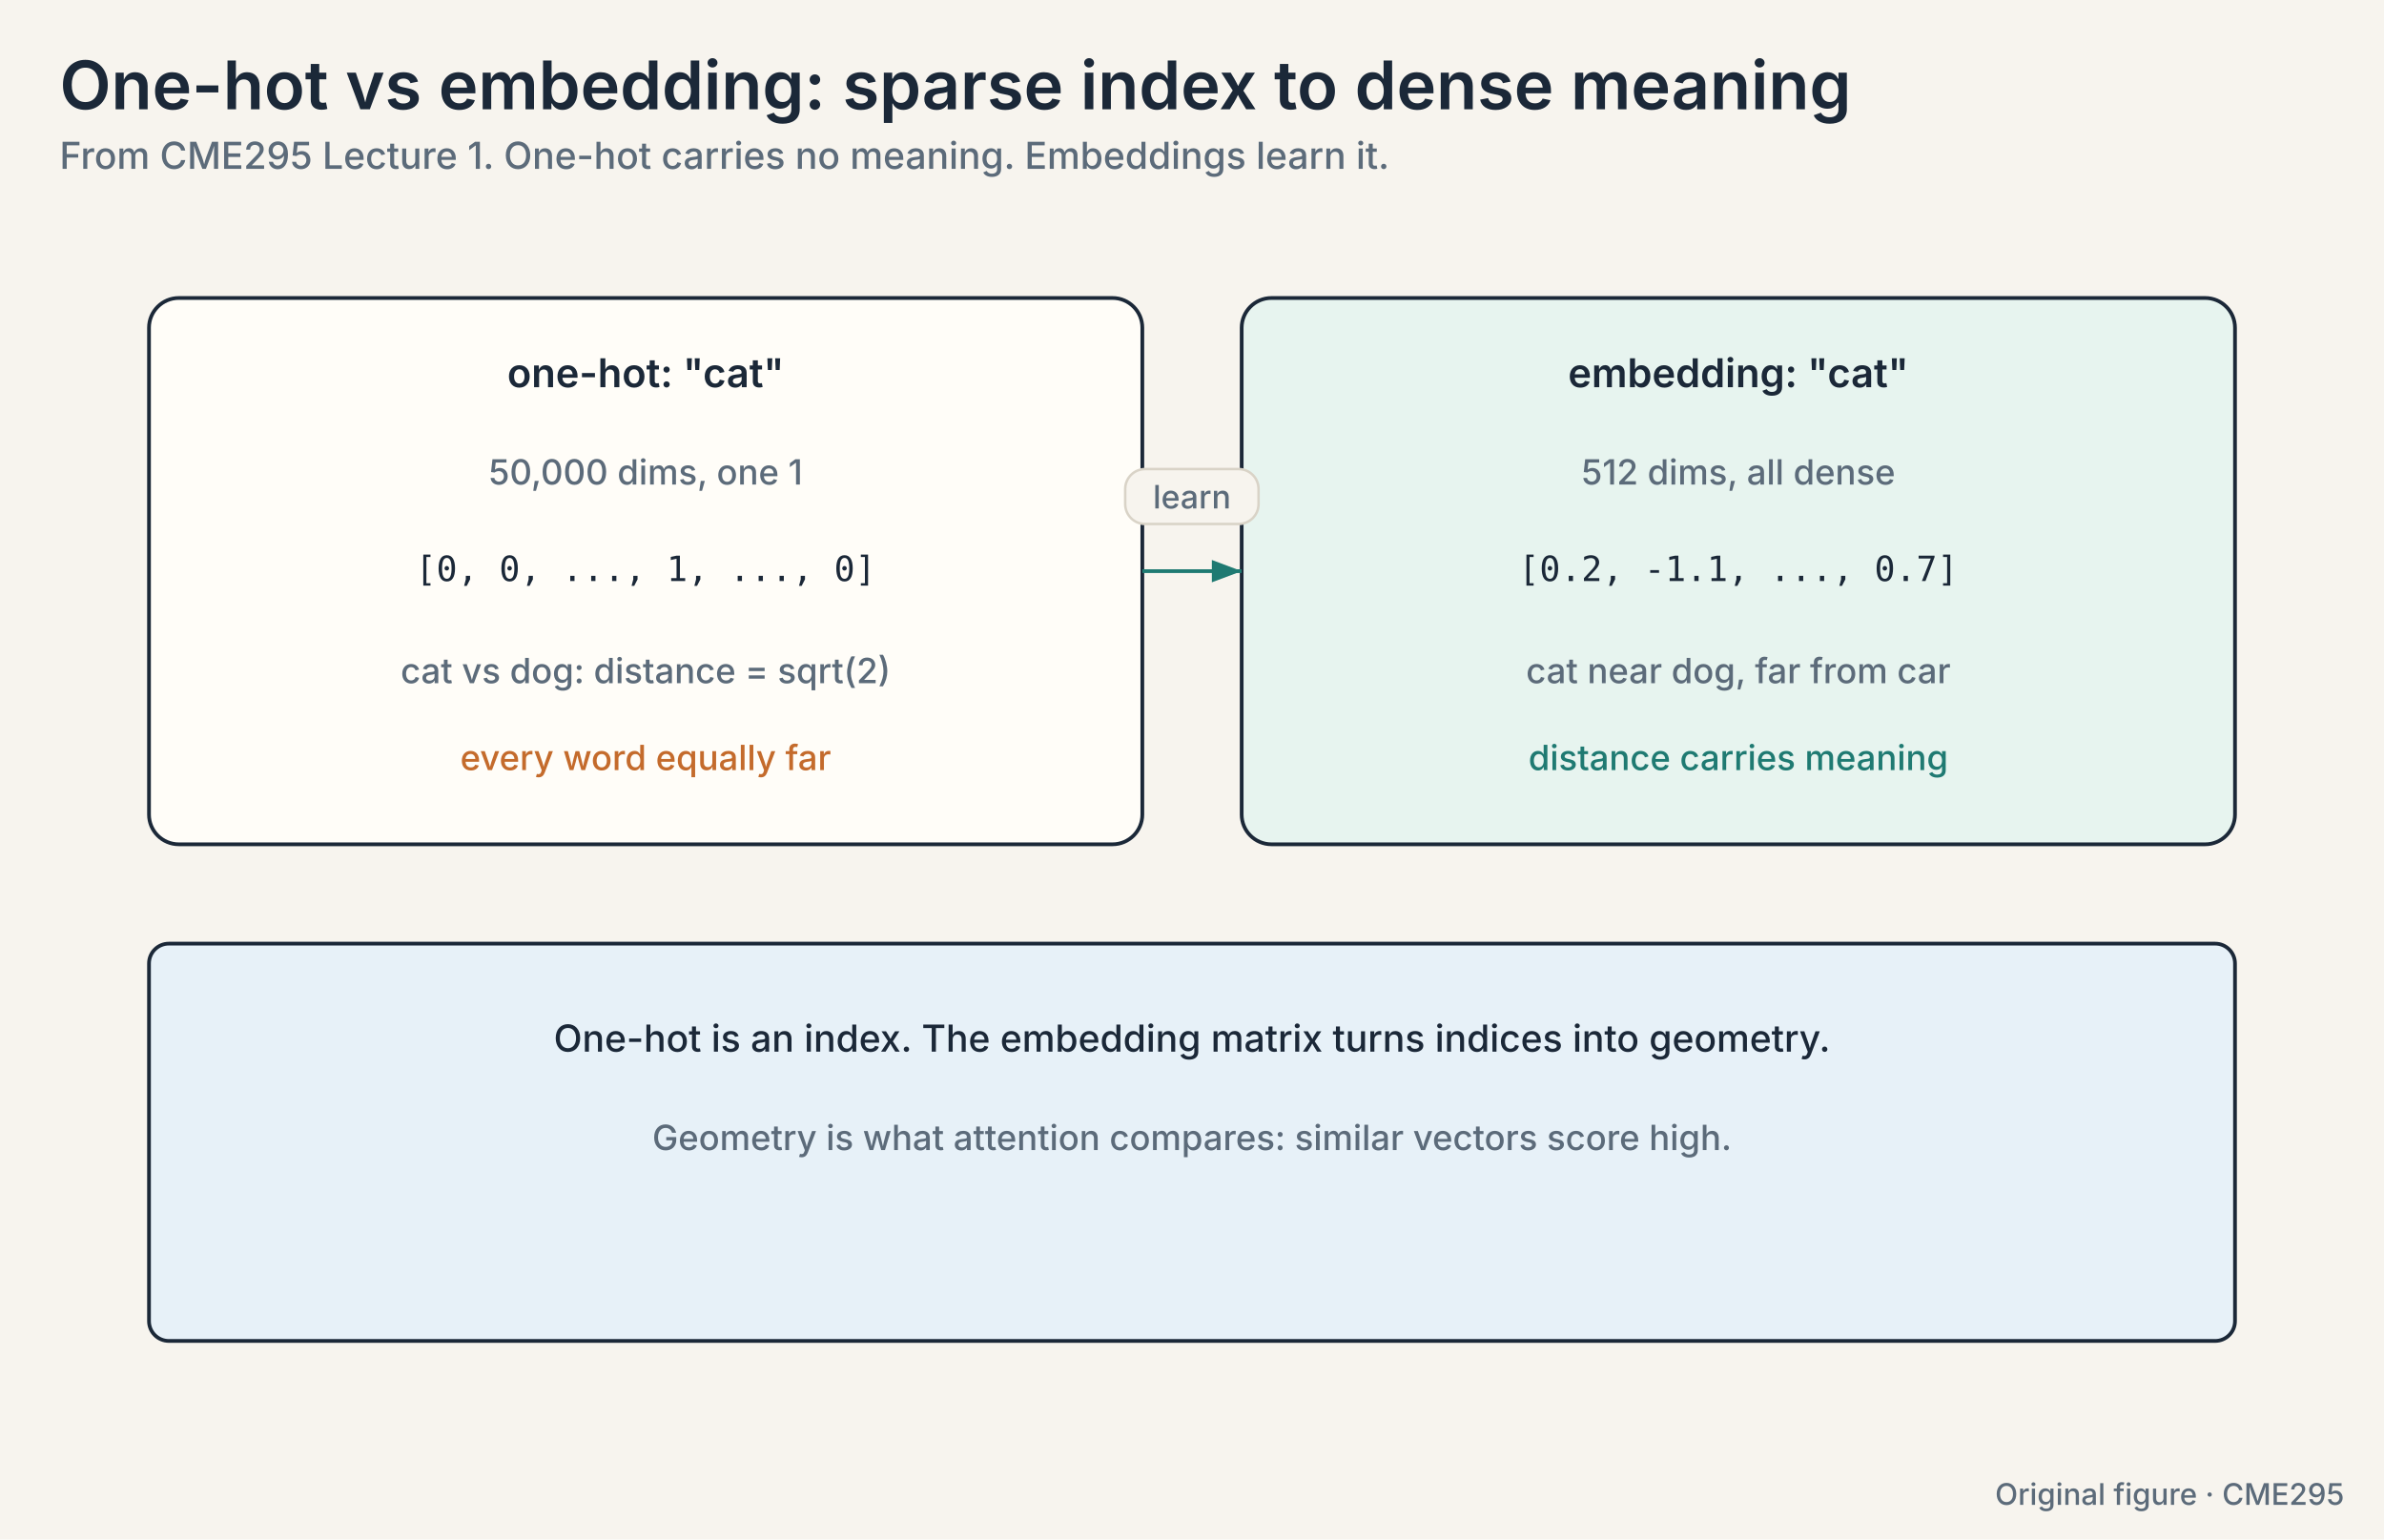
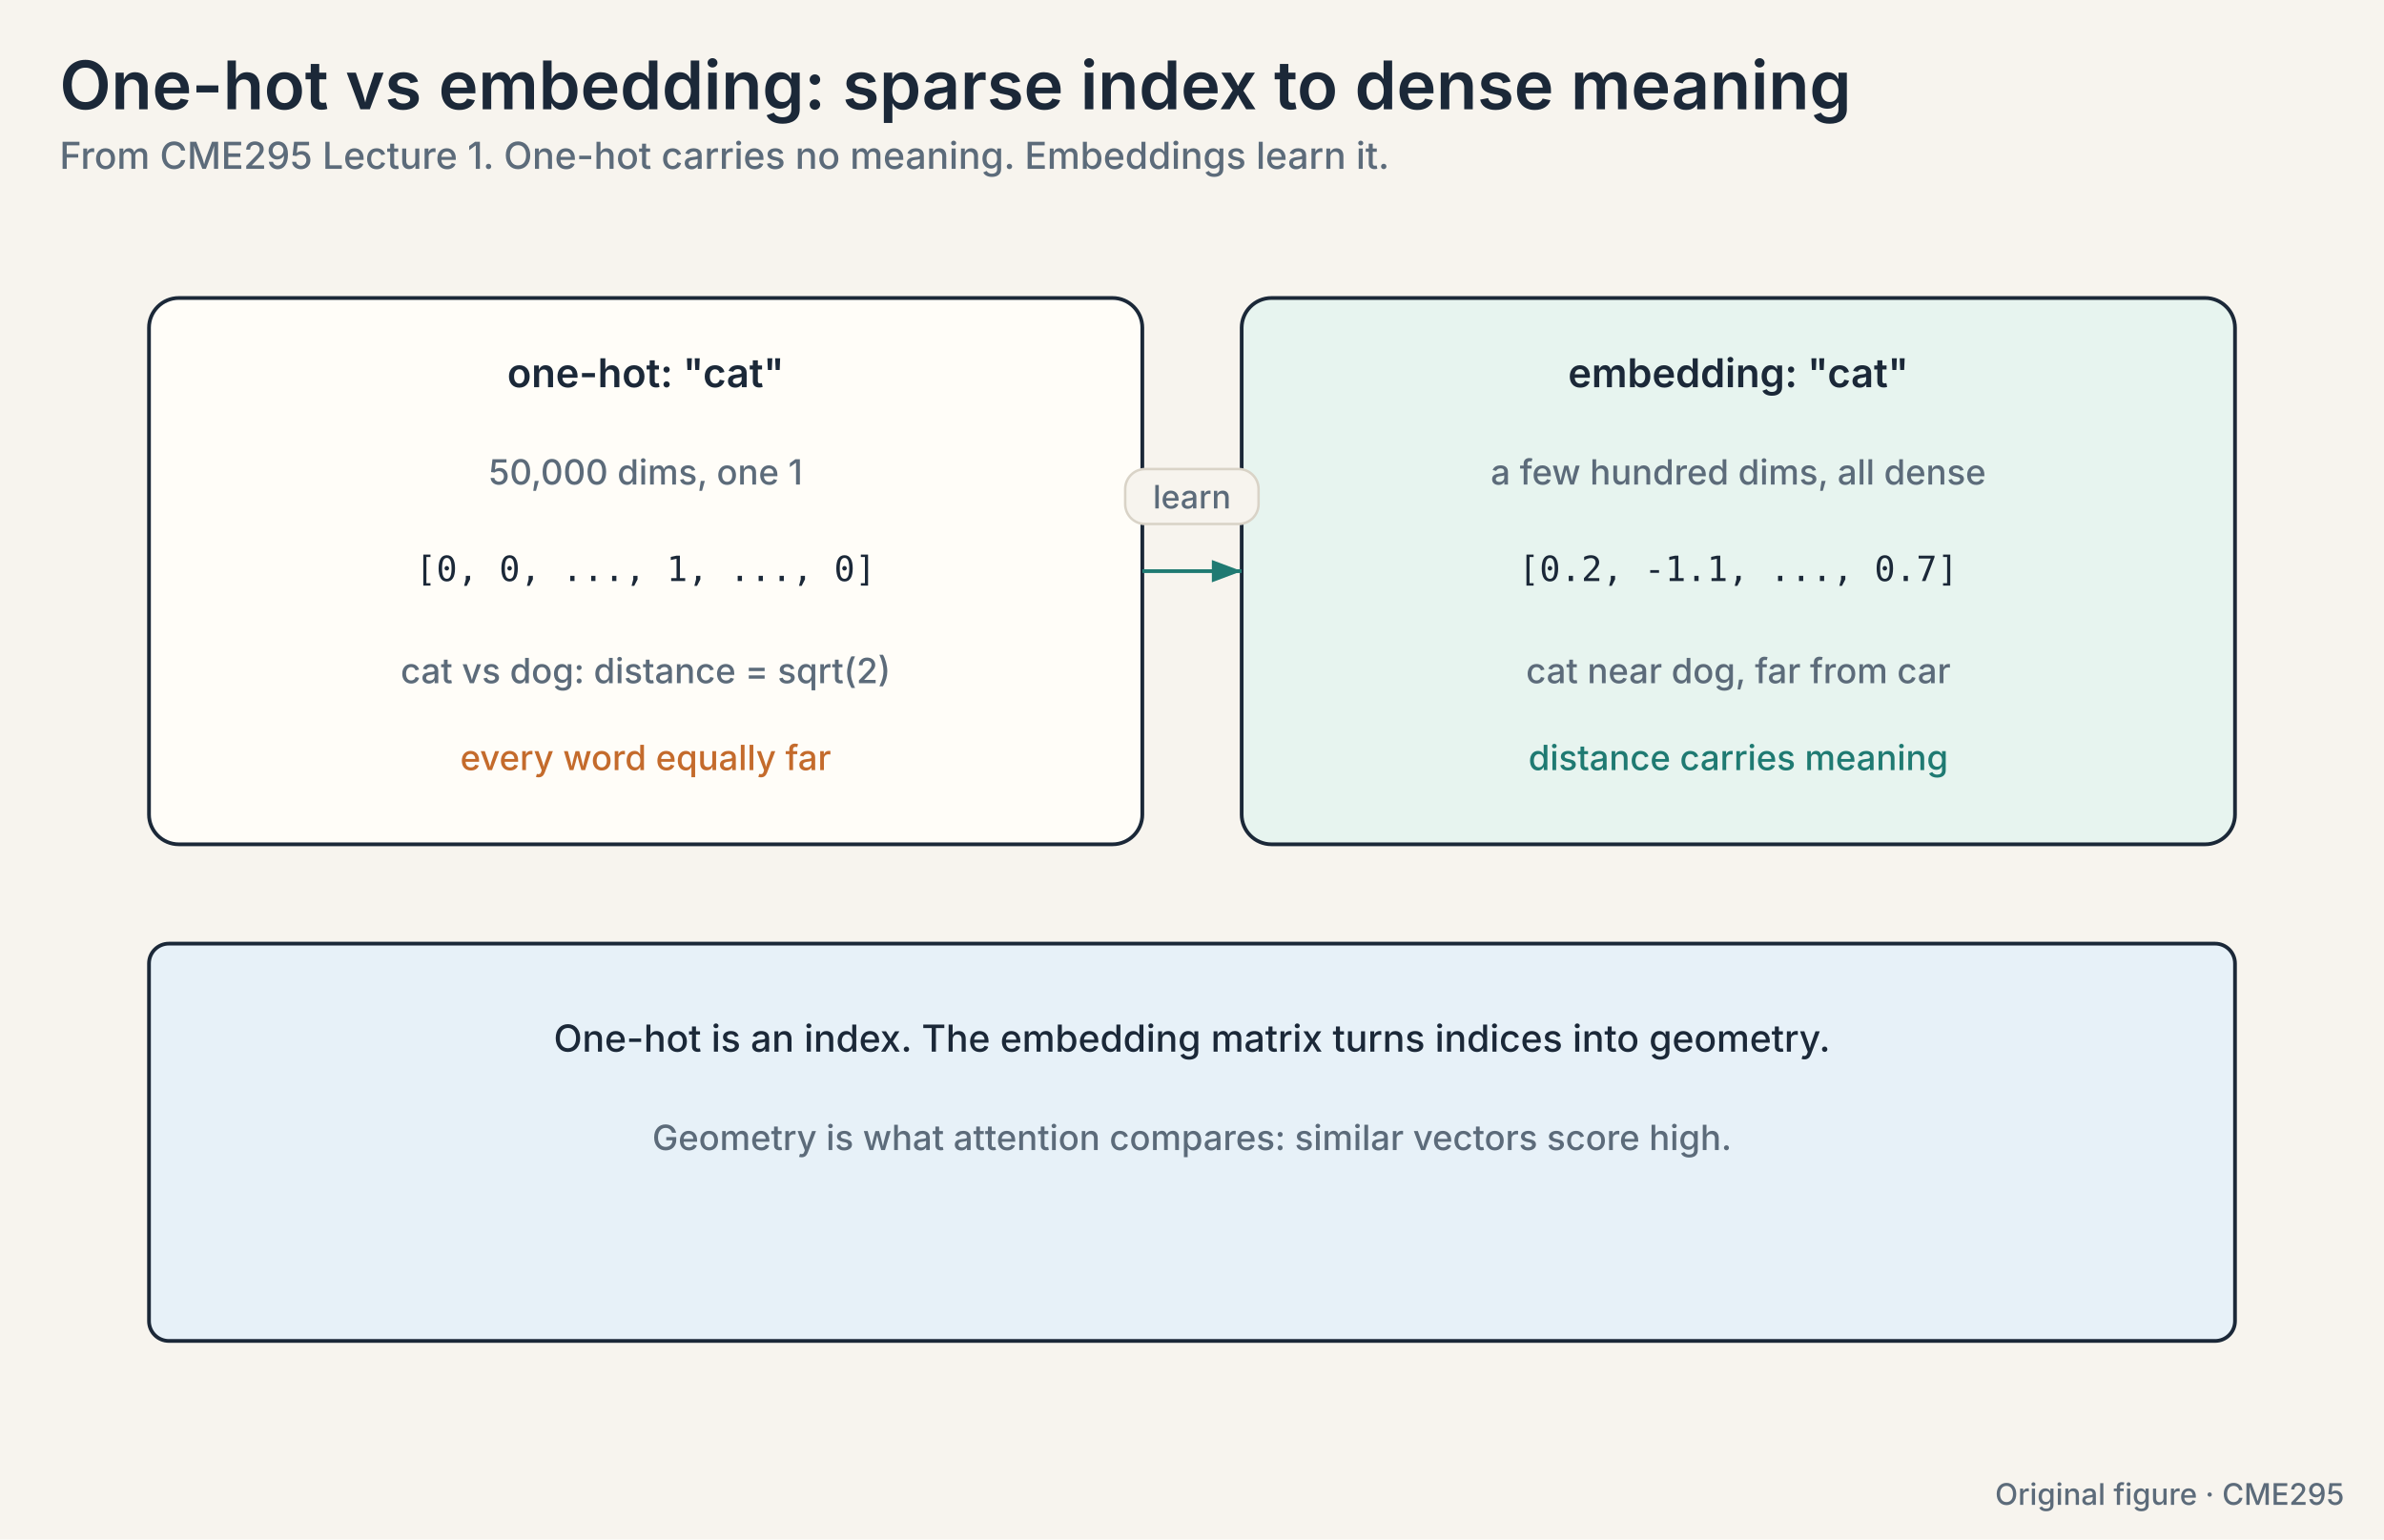
<svg xmlns="http://www.w3.org/2000/svg" width="960" height="620" viewBox="0 0 960 620" role="img">
  <defs>
    <marker id="ah-l01-onehot" markerWidth="10" markerHeight="10" refX="8" refY="3" orient="auto">
      <path d="M0,0 L8,3 L0,6 Z" fill="#1B2838" />
    </marker>
    <marker id="aht-l01-onehot" markerWidth="10" markerHeight="10" refX="8" refY="3" orient="auto">
      <path d="M0,0 L8,3 L0,6 Z" fill="#1F7A72" />
    </marker>
  </defs>
  <rect x="0" y="0" width="960" height="620" fill="#F7F4EE" />
  <text x="24" y="44" font-family="Inter,'Source Sans 3','IBM Plex Sans',sans-serif" font-size="27" font-weight="600" fill="#1B2838">One-hot vs embedding: sparse index to dense meaning</text>
  <text x="24" y="68" font-family="Inter,'Source Sans 3','IBM Plex Sans',sans-serif" font-size="15" font-weight="450" fill="#5C6B7A">From CME295 Lecture 1. One-hot carries no meaning. Embeddings learn it.</text>
  <rect x="60" y="120" width="400" height="220" rx="12" fill="#FFFDF8" stroke="#1B2838" stroke-width="1.5" />
  <text x="260" y="150.0" text-anchor="middle" font-family="Inter,'Source Sans 3','IBM Plex Sans',sans-serif" font-size="16" font-weight="600" fill="#1B2838" dominant-baseline="middle">one-hot: "cat"</text>
  <text x="260" y="190.0" text-anchor="middle" font-family="Inter,'Source Sans 3','IBM Plex Sans',sans-serif" font-size="14" font-weight="450" fill="#5C6B7A" dominant-baseline="middle">50,000 dims, one 1</text>
  <text x="260" y="230.0" text-anchor="middle" font-family="'IBM Plex Mono',ui-monospace,monospace" font-size="14" font-weight="450" fill="#1B2838" dominant-baseline="middle">[0, 0, ..., 1, ..., 0]</text>
  <text x="260" y="270.0" text-anchor="middle" font-family="Inter,'Source Sans 3','IBM Plex Sans',sans-serif" font-size="14" font-weight="450" fill="#5C6B7A" dominant-baseline="middle">cat vs dog: distance = sqrt(2)</text>
  <text x="260" y="305.0" text-anchor="middle" font-family="Inter,'Source Sans 3','IBM Plex Sans',sans-serif" font-size="14" font-weight="500" fill="#C46B2C" dominant-baseline="middle">every word equally far</text>
  <rect x="500" y="120" width="400" height="220" rx="12" fill="#E7F4EF" stroke="#1B2838" stroke-width="1.5" />
  <text x="700" y="150.0" text-anchor="middle" font-family="Inter,'Source Sans 3','IBM Plex Sans',sans-serif" font-size="16" font-weight="600" fill="#1B2838" dominant-baseline="middle">embedding: "cat"</text>
-   <text x="700" y="190.0" text-anchor="middle" font-family="Inter,'Source Sans 3','IBM Plex Sans',sans-serif" font-size="14" font-weight="450" fill="#5C6B7A" dominant-baseline="middle">512 dims, all dense</text>
+   <text x="700" y="190.0" text-anchor="middle" font-family="Inter,'Source Sans 3','IBM Plex Sans',sans-serif" font-size="14" font-weight="450" fill="#5C6B7A" dominant-baseline="middle">a few hundred dims, all dense</text>
  <text x="700" y="230.0" text-anchor="middle" font-family="'IBM Plex Mono',ui-monospace,monospace" font-size="14" font-weight="450" fill="#1B2838" dominant-baseline="middle">[0.2, -1.1, ..., 0.7]</text>
  <text x="700" y="270.0" text-anchor="middle" font-family="Inter,'Source Sans 3','IBM Plex Sans',sans-serif" font-size="14" font-weight="450" fill="#5C6B7A" dominant-baseline="middle">cat near dog, far from car</text>
  <text x="700" y="305.0" text-anchor="middle" font-family="Inter,'Source Sans 3','IBM Plex Sans',sans-serif" font-size="14" font-weight="500" fill="#1F7A72" dominant-baseline="middle">distance carries meaning</text>
  <line x1="460" y1="230" x2="500" y2="230" stroke="#1F7A72" stroke-width="1.5" marker-end="url(#aht-l01-onehot)" />
  <rect x="453.1" y="188.9" width="53.7" height="22.1" rx="8" fill="#F7F4EE" stroke="#D9D3C7" stroke-width="1" />
  <text x="480" y="200.0" text-anchor="middle" font-family="Inter,'Source Sans 3','IBM Plex Sans',sans-serif" font-size="13" font-weight="500" fill="#5C6B7A" dominant-baseline="middle">learn</text>
  <rect x="60" y="380" width="840" height="160" rx="8" fill="#E7F1F8" stroke="#1B2838" stroke-width="1.5" />
  <text x="480" y="418.0" text-anchor="middle" font-family="Inter,'Source Sans 3','IBM Plex Sans',sans-serif" font-size="15" font-weight="500" fill="#1B2838" dominant-baseline="middle">One-hot is an index. The embedding matrix turns indices into geometry.</text>
  <text x="480" y="458.0" text-anchor="middle" font-family="Inter,'Source Sans 3','IBM Plex Sans',sans-serif" font-size="14" font-weight="450" fill="#5C6B7A" dominant-baseline="middle">Geometry is what attention compares: similar vectors score high.</text>
  <text x="944" y="606" text-anchor="end" font-family="Inter,'Source Sans 3','IBM Plex Sans',sans-serif" font-size="12" font-weight="500" fill="#5C6B7A">Original figure · CME295</text>
</svg>
